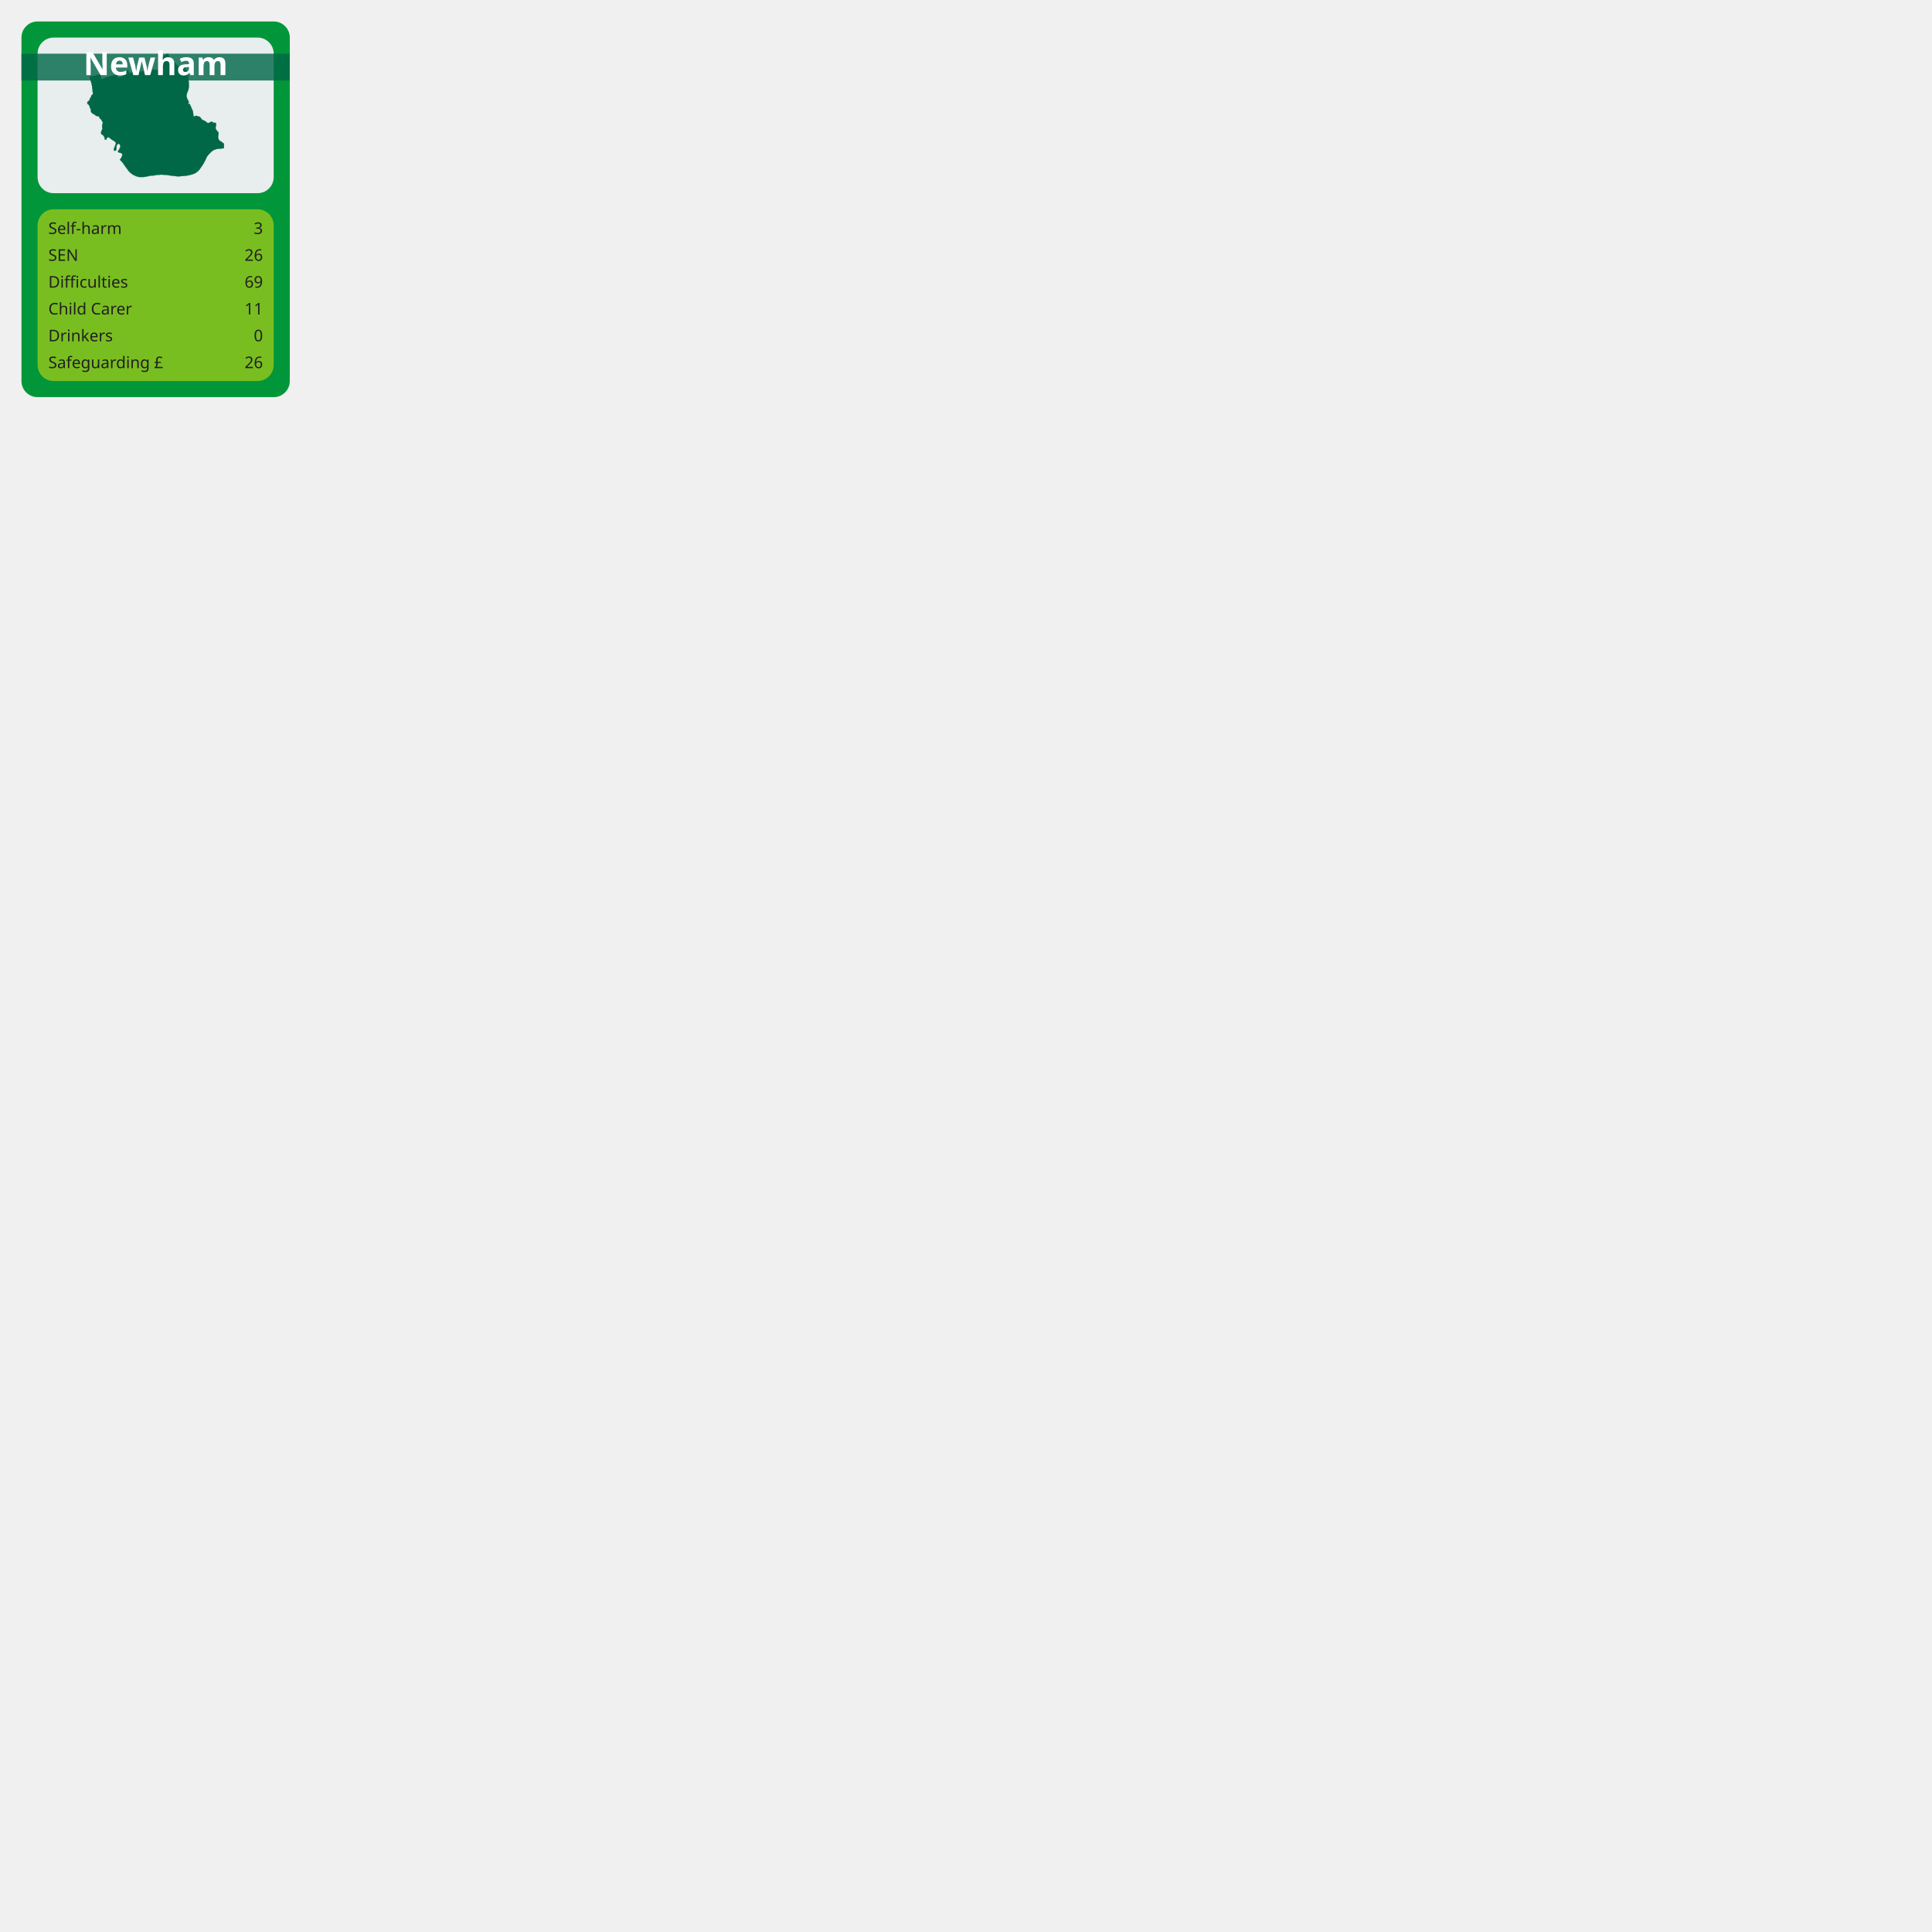
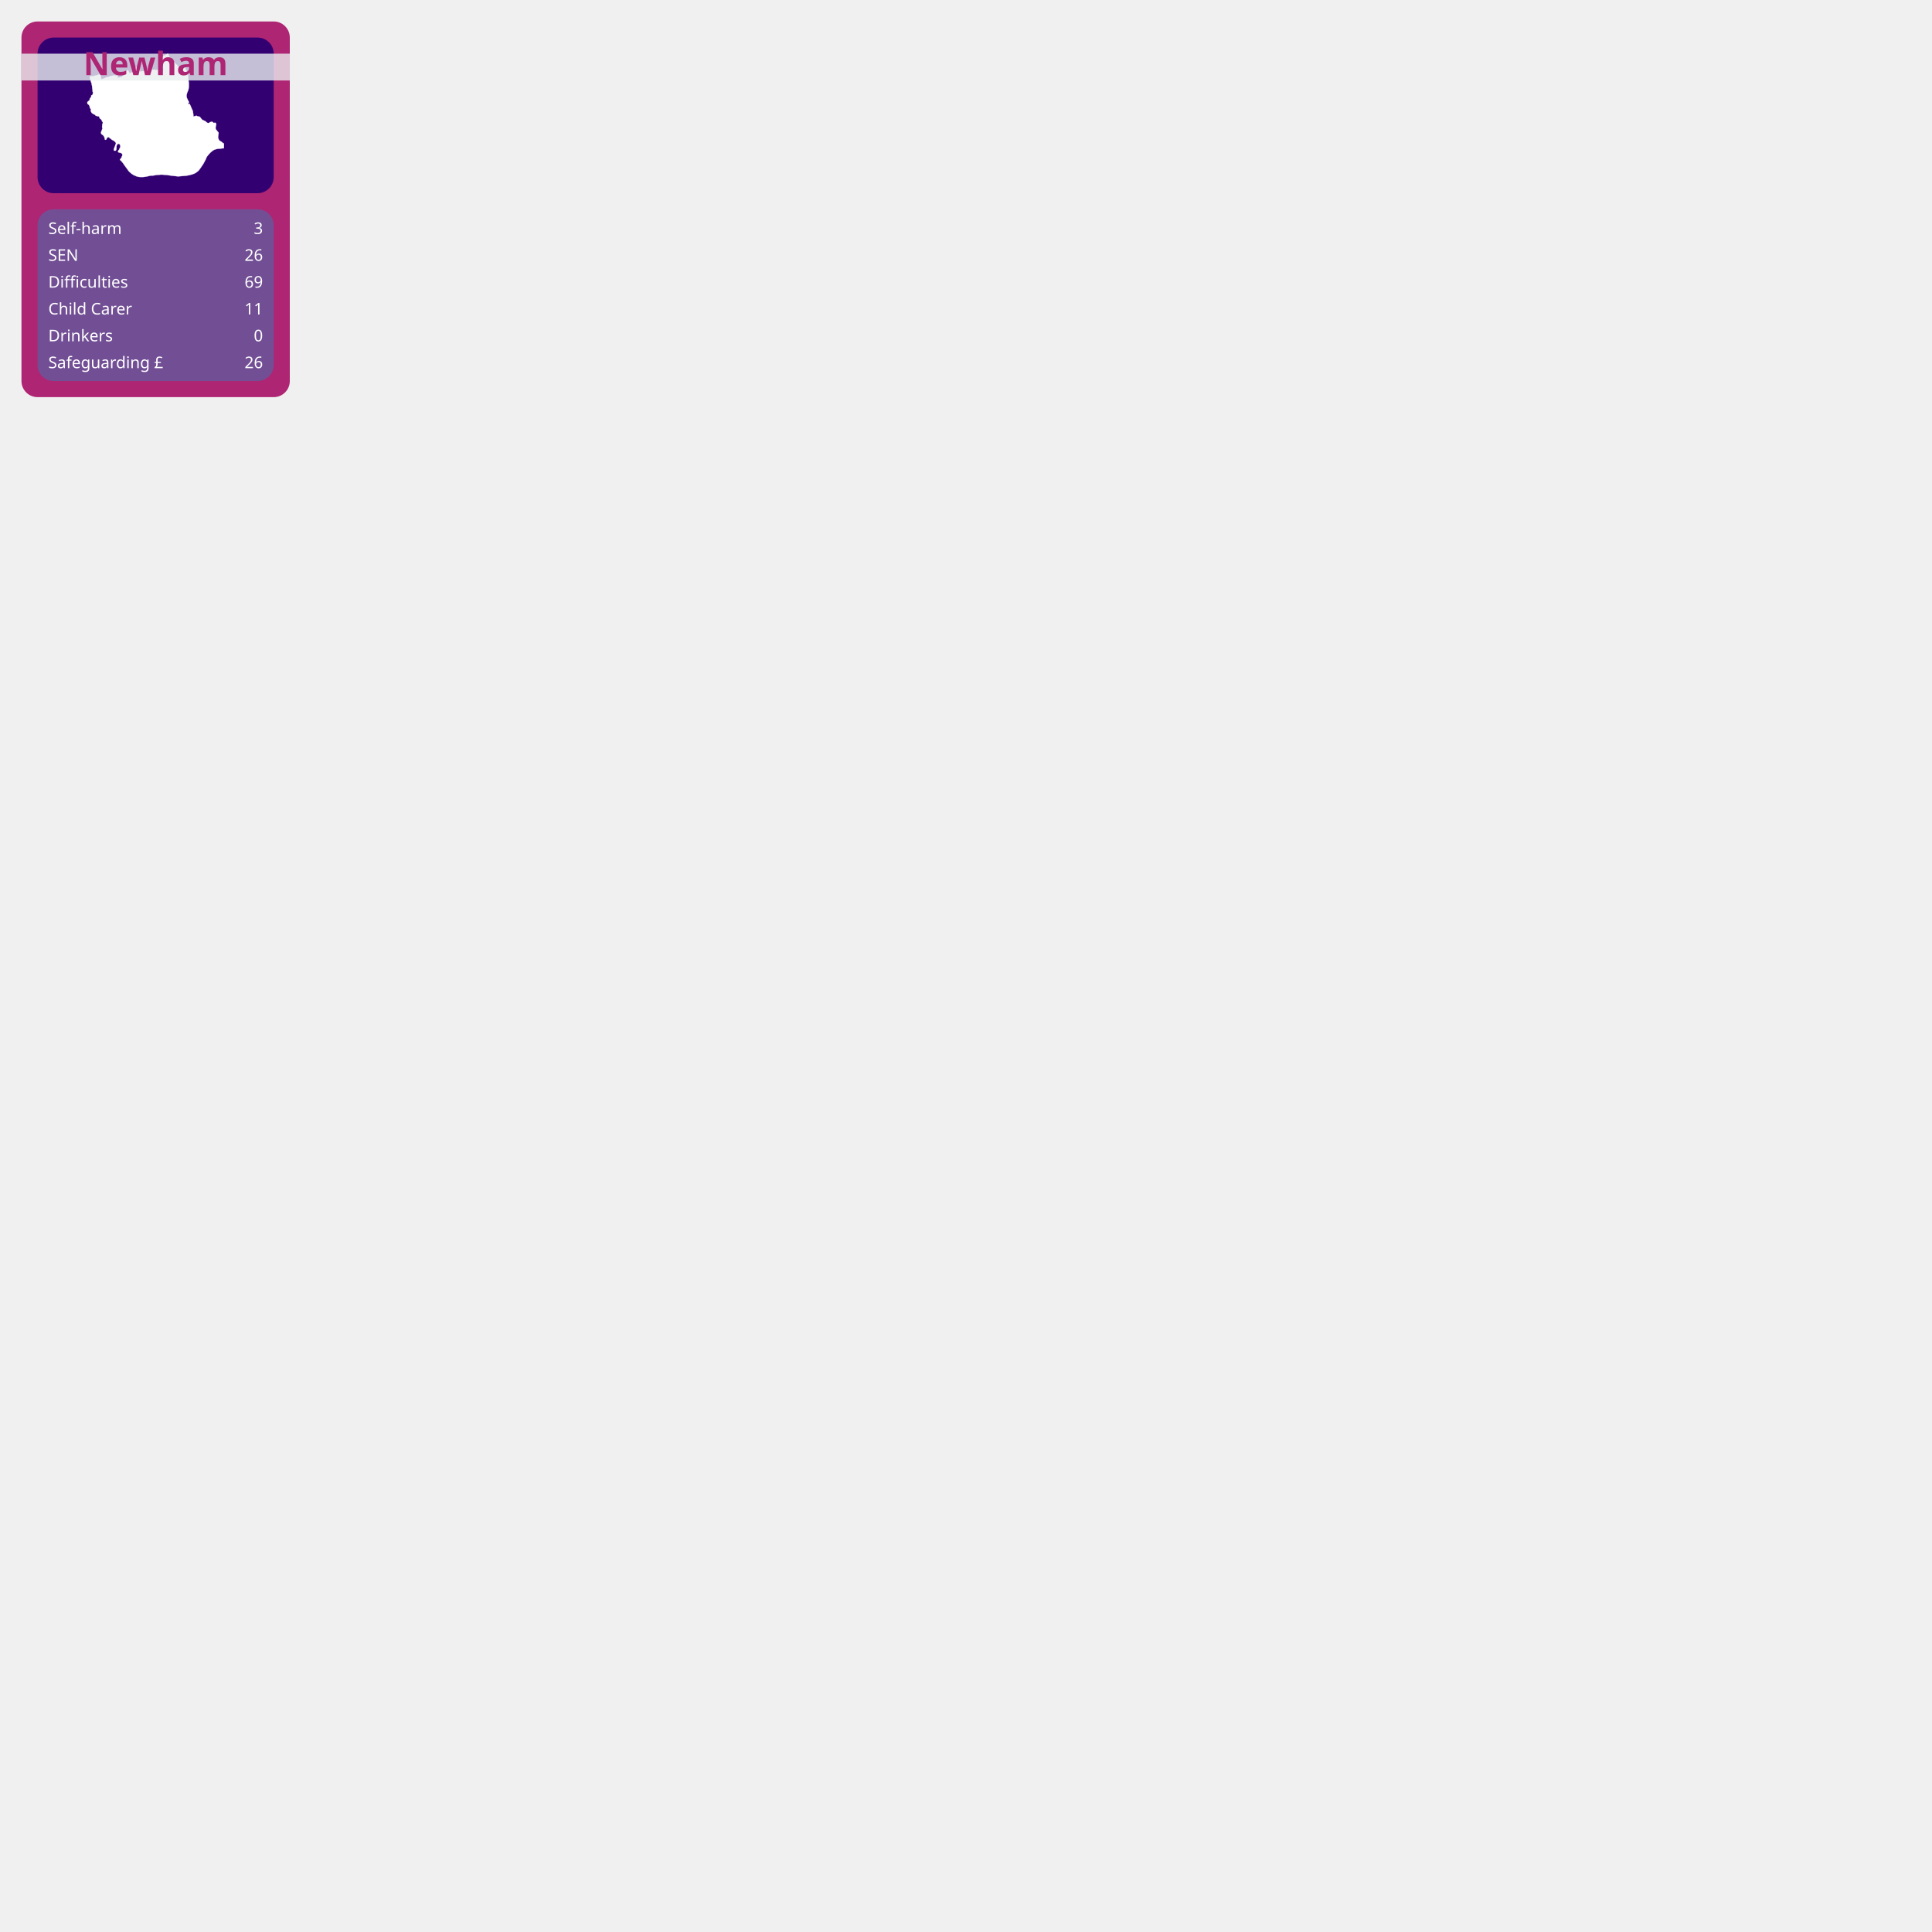
<svg xmlns="http://www.w3.org/2000/svg" height="1800" version="1.1" width="1800">
  <defs>
    <style type="text/css">@font-face {font-family: 'Frutiger';font-style: normal;font-weight: normal;src: local('Frutiger'), url('../fonts/Frutiger.woff') format('woff');}@font-face {font-family: 'Frutiger Bold';font-style: normal;font-weight: normal;src: local('Frutiger Bold'), url('../fonts/Frutiger_bold.woff') format('woff');}        </style>
  </defs>
-   <rect x="20" y="20" width="250" height="350" rx="15" fill="#009639" />
-   <rect x="35" y="35" width="220" height="145" rx="15" fill="#E8EDEE" />
+   <rect x="20" y="20" width="250" height="350" rx="15" fill="#AE2573" />
+   <rect x="35" y="35" width="220" height="145" rx="15" fill="#330072" />
  <svg height="115" version="1.1" viewBox="-2364 -6721669 13476 12165" width="220" x="35" y="50">
-     <polygon fill="#006747" points=" 6274,-6720701 6278,-6720699 6283,-6720700 6291,-6720702 6297,-6720705 6302,-6720709 6306,-6720714 6313,-6720724 6318,-6720728 6326,-6720730 6330,-6720728 6334,-6720726 6338,-6720722 6343,-6720715 6347,-6720707 6348,-6720701 6349,-6720694 6347,-6720642 6361,-6720616 6377,-6720601 6410,-6720597 6431,-6720576 6433,-6720575 6445,-6720572 6455,-6720573 6467,-6720577 6474,-6720581 6488,-6720571 6490,-6720569 6496,-6720529 6501,-6720514 6505,-6720507 6510,-6720501 6525,-6720488 6528,-6720483 6530,-6720479 6533,-6720468 6545,-6720456 6557,-6720456 6564,-6720453 6569,-6720450 6573,-6720447 6576,-6720443 6578,-6720438 6578,-6720436 6576,-6720430 6575,-6720425 6575,-6720420 6579,-6720412 6584,-6720406 6590,-6720403 6596,-6720403 6602,-6720405 6615,-6720412 6620,-6720413 6629,-6720412 6636,-6720409 6639,-6720406 6642,-6720401 6642,-6720388 6643,-6720380 6646,-6720371 6651,-6720361 6679,-6720331 6687,-6720322 6694,-6720317 6699,-6720315 6737,-6720332 6777,-6720337 6804,-6720346 6843,-6720362 6950,-6720410 7081,-6720473 7099,-6720440 7131,-6720405 7151,-6720383 7196,-6720320 7208,-6720298 7234,-6720312 7278,-6720245 7314,-6720197 7327,-6720178 7313,-6720158 7346,-6720103 7378,-6720063 7400,-6720036 7415,-6720011 7426,-6719940 7441,-6719840 7455,-6719706 7550,-6719713 7564,-6719501 7581,-6719367 7592,-6719218 7599,-6719159 7614,-6719048 7616,-6719028 7625,-6718943 7632,-6718877 7635,-6718850 7648,-6718774 7652,-6718724 7648,-6718691 7640,-6718668 7647,-6718574 7651,-6718508 7646,-6718456 7642,-6718423 7642,-6718385 7635,-6718291 7623,-6718225 7613,-6718185 7609,-6718165 7604,-6718143 7604,-6718142 7602,-6718136 7590,-6718088 7567,-6718021 7539,-6717949 7501,-6717865 7486,-6717824 7466,-6717763 7445,-6717688 7441,-6717674 7438,-6717661 7435,-6717648 7433,-6717634 7431,-6717621 7429,-6717608 7428,-6717601 7427,-6717587 7424,-6717556 7422,-6717529 7424,-6717470 7431,-6717432 7433,-6717409 7436,-6717389 7443,-6717352 7457,-6717305 7480,-6717252 7495,-6717220 7505,-6717198 7531,-6717148 7565,-6717080 7599,-6717008 7624,-6716960 7638,-6716934 7664,-6716883 7671,-6716872 7601,-6716836 7605,-6716802 7604,-6716775 7599,-6716739 7585,-6716718 7579,-6716712 7573,-6716705 7565,-6716694 7572,-6716684 7577,-6716676 7578,-6716687 7579,-6716689 7586,-6716695 7594,-6716700 7606,-6716703 7623,-6716703 7642,-6716700 7651,-6716697 7659,-6716697 7668,-6716701 7703,-6716721 7725,-6716720 7734,-6716711 7737,-6716705 7747,-6716682 7755,-6716664 7771,-6716622 7814,-6716527 7817,-6716519 7842,-6716465 7929,-6716257 7946,-6716211 7957,-6716184 7981,-6716126 7985,-6716110 7987,-6716105 8008,-6716113 8015,-6716094 8041,-6715989 8058,-6715888 8074,-6715797 8081,-6715726 8085,-6715670 8093,-6715584 8097,-6715508 8097,-6715455 8108,-6715458 8121,-6715461 8131,-6715466 8147,-6715472 8147,-6715472 8172,-6715484 8252,-6715521 8268,-6715519 8290,-6715530 8295,-6715531 8302,-6715530 8308,-6715526 8317,-6715527 8327,-6715532 8362,-6715542 8385,-6715563 8394,-6715565 8403,-6715562 8406,-6715557 8406,-6715554 8404,-6715535 8408,-6715531 8415,-6715528 8425,-6715525 8470,-6715523 8479,-6715514 8485,-6715508 8491,-6715505 8518,-6715491 8555,-6715479 8600,-6715474 8653,-6715473 8663,-6715470 8676,-6715466 8713,-6715450 8733,-6715436 8781,-6715387 8829,-6715317 8858,-6715280 8896,-6715234 8923,-6715201 8949,-6715173 8961,-6715162 8970,-6715153 8986,-6715142 9011,-6715130 9022,-6715124 9058,-6715107 9091,-6715095 9125,-6715082 9195,-6715051 9228,-6715034 9260,-6715016 9309,-6714984 9364,-6714933 9416,-6714889 9446,-6714868 9480,-6714850 9531,-6714834 9572,-6714833 9593,-6714835 9612,-6714840 9627,-6714848 9652,-6714863 9667,-6714872 9685,-6714882 9750,-6714915 9808,-6714939 9852,-6714948 9889,-6714956 9928,-6714957 9935,-6714957 9955,-6714955 9969,-6714949 9982,-6714942 10005,-6714921 10014,-6714911 10035,-6714883 10042,-6714876 10052,-6714868 10063,-6714861 10072,-6714856 10084,-6714852 10097,-6714848 10108,-6714847 10119,-6714846 10133,-6714846 10150,-6714849 10164,-6714852 10207,-6714861 10230,-6714861 10256,-6714854 10270,-6714847 10283,-6714836 10301,-6714823 10310,-6714814 10326,-6714787 10338,-6714724 10340,-6714696 10336,-6714658 10326,-6714608 10307,-6714509 10301,-6714494 10291,-6714468 10289,-6714427 10288,-6714379 10284,-6714336 10283,-6714320 10292,-6714287 10298,-6714240 10307,-6714222 10361,-6714150 10451,-6714037 10507,-6713967 10535,-6713939 10547,-6713926 10554,-6713917 10558,-6713911 10566,-6713899 10580,-6713873 10583,-6713850 10581,-6713830 10579,-6713823 10571,-6713795 10566,-6713766 10540,-6713543 10534,-6713513 10531,-6713484 10529,-6713462 10531,-6713418 10536,-6713382 10548,-6713336 10564,-6713268 10580,-6713235 10592,-6713213 10606,-6713190 10631,-6713152 10642,-6713139 10669,-6713108 10730,-6713055 10808,-6713014 10869,-6712984 10921,-6712938 10978,-6712887 11032,-6712841 11112,-6712809 11105,-6712648 11102,-6712347 10955,-6712337 10752,-6712312 10713,-6712307 10628,-6712305 10557,-6712299 10466,-6712284 10420,-6712275 10373,-6712266 10291,-6712245 10194,-6712210 10158,-6712198 10127,-6712185 10103,-6712173 10030,-6712125 10005,-6712108 9830,-6711971 9804,-6711951 9767,-6711911 9693,-6711837 9566,-6711692 9511,-6711622 9459,-6711558 9439,-6711528 9419,-6711498 9382,-6711428 9351,-6711355 9311,-6711253 9255,-6711147 9216,-6711071 9214,-6711067 9129,-6710907 9067,-6710796 8938,-6710605 8867,-6710497 8810,-6710417 8764,-6710348 8746,-6710321 8736,-6710306 8684,-6710240 8653,-6710200 8617,-6710160 8585,-6710127 8531,-6710080 8474,-6710034 8439,-6710004 8396,-6709971 8336,-6709928 8274,-6709895 8231,-6709872 8177,-6709846 8150,-6709835 8146,-6709834 7965,-6709769 7590,-6709676 7371,-6709641 7117,-6709619 7013,-6709608 6957,-6709604 6891,-6709598 6852,-6709595 6767,-6709588 6684,-6709582 6599,-6709579 6529,-6709581 6482,-6709585 6306,-6709604 6096,-6709630 6007,-6709640 5951,-6709647 5922,-6709650 5881,-6709655 5832,-6709661 5767,-6709669 5728,-6709674 5660,-6709683 5584,-6709697 5514,-6709713 5442,-6709717 5341,-6709725 5247,-6709730 5106,-6709740 4970,-6709748 4922,-6709749 4874,-6709744 4769,-6709736 4695,-6709731 4604,-6709727 4509,-6709722 4472,-6709719 4434,-6709713 4366,-6709704 4290,-6709681 4232,-6709672 4154,-6709662 4057,-6709652 3956,-6709654 3892,-6709650 3885,-6709648 3764,-6709625 3606,-6709586 3502,-6709570 3447,-6709553 3291,-6709529 3236,-6709519 3094,-6709506 2992,-6709504 2862,-6709511 2751,-6709517 2676,-6709530 2578,-6709556 2442,-6709597 2305,-6709662 2207,-6709710 2139,-6709746 2051,-6709802 1956,-6709876 1956,-6709876 1808,-6710005 1740,-6710074 1710,-6710110 1671,-6710162 1575,-6710298 1490,-6710412 1429,-6710494 1385,-6710553 1252,-6710739 1178,-6710852 1142,-6710900 1107,-6710948 1076,-6710984 1020,-6711050 985,-6711089 958,-6711115 915,-6711154 848,-6711204 924,-6711318 979,-6711395 1010,-6711439 1024,-6711466 1043,-6711521 1063,-6711584 1077,-6711606 1095,-6711664 1101,-6711687 1101,-6711708 1095,-6711727 1086,-6711747 1078,-6711763 1070,-6711779 1050,-6711809 1027,-6711834 1010,-6711847 987,-6711862 944,-6711881 899,-6711896 873,-6711905 858,-6711907 854,-6711907 810,-6711916 757,-6711929 724,-6711942 697,-6711958 686,-6711966 670,-6711986 663,-6712005 663,-6712021 670,-6712047 683,-6712081 689,-6712091 690,-6712101 694,-6712112 741,-6712174 772,-6712208 803,-6712287 812,-6712320 827,-6712334 846,-6712368 853,-6712384 859,-6712396 877,-6712420 892,-6712492 896,-6712541 892,-6712585 882,-6712607 881,-6712633 876,-6712647 852,-6712680 842,-6712699 830,-6712724 822,-6712743 814,-6712757 793,-6712771 772,-6712778 743,-6712784 715,-6712785 701,-6712782 682,-6712782 621,-6712754 612,-6712746 587,-6712704 568,-6712684 550,-6712649 546,-6712631 539,-6712619 532,-6712595 524,-6712561 516,-6712508 517,-6712460 522,-6712402 517,-6712351 506,-6712272 496,-6712231 490,-6712204 483,-6712184 477,-6712169 457,-6712136 448,-6712127 441,-6712121 433,-6712116 416,-6712108 397,-6712105 368,-6712104 344,-6712104 291,-6712116 281,-6712121 276,-6712125 268,-6712133 259,-6712150 254,-6712165 250,-6712189 251,-6712222 253,-6712237 259,-6712263 265,-6712284 279,-6712329 310,-6712421 368,-6712562 392,-6712630 404,-6712664 426,-6712719 446,-6712764 451,-6712777 454,-6712791 458,-6712810 460,-6712837 453,-6712867 448,-6712882 436,-6712909 426,-6712925 405,-6712951 356,-6713004 335,-6713023 299,-6713050 286,-6713059 260,-6713076 220,-6713101 193,-6713117 66,-6713185 -70,-6713290 -158,-6713361 -228,-6713420 -243,-6713429 -252,-6713432 -259,-6713433 -267,-6713434 -278,-6713433 -358,-6713416 -383,-6713403 -403,-6713391 -409,-6713385 -420,-6713371 -442,-6713321 -456,-6713283 -466,-6713265 -495,-6713216 -504,-6713205 -509,-6713200 -517,-6713194 -537,-6713185 -553,-6713181 -561,-6713180 -573,-6713181 -588,-6713183 -595,-6713186 -622,-6713207 -629,-6713215 -634,-6713222 -637,-6713230 -640,-6713239 -642,-6713248 -644,-6713336 -653,-6713369 -668,-6713406 -706,-6713492 -746,-6713558 -755,-6713572 -773,-6713594 -797,-6713619 -837,-6713652 -858,-6713667 -879,-6713682 -954,-6713733 -982,-6713758 -990,-6713776 -1003,-6713846 -1005,-6713892 -1003,-6713931 -987,-6713991 -962,-6714055 -945,-6714076 -943,-6714079 -940,-6714089 -913,-6714171 -907,-6714204 -892,-6714220 -879,-6714255 -866,-6714303 -868,-6714329 -871,-6714334 -900,-6714391 -903,-6714408 -904,-6714438 -899,-6714480 -896,-6714535 -885,-6714683 -875,-6714727 -869,-6714749 -868,-6714752 -864,-6714758 -853,-6714774 -837,-6714805 -832,-6714830 -828,-6714869 -834,-6714905 -847,-6714929 -860,-6714950 -892,-6714985 -912,-6715019 -928,-6715050 -938,-6715089 -952,-6715133 -968,-6715155 -991,-6715177 -1047,-6715221 -1115,-6715284 -1133,-6715299 -1149,-6715323 -1158,-6715341 -1164,-6715372 -1173,-6715417 -1180,-6715441 -1197,-6715463 -1213,-6715478 -1241,-6715488 -1318,-6715505 -1407,-6715520 -1463,-6715532 -1516,-6715557 -1519,-6715558 -1551,-6715574 -1560,-6715586 -1562,-6715590 -1564,-6715595 -1574,-6715615 -1586,-6715633 -1619,-6715657 -1662,-6715677 -1723,-6715701 -1830,-6715763 -1873,-6715791 -1909,-6715822 -1938,-6715852 -1939,-6715853 -1950,-6715868 -1976,-6715938 -2004,-6715983 -2022,-6716008 -2026,-6716024 -2027,-6716052 -2020,-6716081 -2005,-6716116 -2001,-6716123 -1997,-6716137 -1999,-6716169 -1999,-6716171 -2014,-6716208 -2021,-6716221 -2042,-6716247 -2075,-6716279 -2098,-6716306 -2107,-6716323 -2112,-6716341 -2115,-6716368 -2116,-6716410 -2121,-6716435 -2130,-6716469 -2150,-6716515 -2173,-6716562 -2190,-6716594 -2214,-6716626 -2239,-6716657 -2272,-6716674 -2289,-6716684 -2319,-6716698 -2331,-6716713 -2353,-6716752 -2354,-6716781 -2359,-6716813 -2361,-6716824 -2364,-6716842 -2362,-6716863 -2344,-6716900 -2315,-6716939 -2290,-6716964 -2288,-6716966 -2285,-6716968 -2245,-6716997 -2223,-6717009 -2212,-6717018 -2197,-6717030 -2186,-6717040 -2168,-6717059 -2167,-6717060 -2167,-6717061 -2159,-6717068 -2138,-6717113 -2128,-6717155 -2115,-6717218 -2102,-6717259 -2090,-6717279 -2072,-6717301 -2035,-6717335 -2012,-6717362 -1994,-6717389 -1987,-6717407 -1979,-6717430 -1974,-6717469 -1978,-6717519 -1973,-6717542 -1958,-6717556 -1940,-6717568 -1915,-6717578 -1889,-6717589 -1865,-6717600 -1848,-6717621 -1835,-6717645 -1826,-6717690 -1816,-6717758 -1801,-6717794 -1799,-6717796 -1790,-6717811 -1788,-6717829 -1812,-6717881 -1828,-6717912 -1833,-6717925 -1838,-6717946 -1841,-6717967 -1841,-6717977 -1841,-6717980 -1837,-6718027 -1836,-6718070 -1847,-6718148 -1861,-6718187 -1871,-6718244 -1871,-6718263 -1875,-6718287 -1876,-6718319 -1879,-6718368 -1887,-6718441 -1895,-6718488 -1914,-6718591 -1927,-6718651 -1940,-6718724 -1945,-6718745 -1958,-6718792 -1992,-6718877 -2022,-6718976 -2038,-6719058 -2081,-6719172 -2098,-6719216 -2105,-6719251 -2106,-6719283 -2103,-6719315 -2101,-6719340 -2095,-6719369 -2094,-6719398 -2099,-6719420 -2108,-6719441 -2111,-6719452 -2009,-6719447 -1908,-6719447 -1905,-6719423 -1904,-6719413 -1886,-6719416 -1885,-6719423 -1883,-6719448 -1744,-6719472 -1598,-6719501 -1514,-6719520 -1484,-6719527 -1460,-6719533 -1437,-6719540 -1374,-6719562 -1312,-6719583 -1300,-6719589 -1234,-6719620 -1209,-6719634 -1202,-6719635 -1189,-6719636 -1176,-6719634 -1162,-6719630 -1155,-6719627 -1135,-6719615 -1106,-6719595 -1085,-6719582 -1051,-6719562 -1024,-6719487 -1020,-6719466 -1017,-6719438 -1018,-6719392 -1017,-6719361 -1014,-6719325 -1003,-6719276 -986,-6719219 -971,-6719156 -963,-6719152 -962,-6719152 -948,-6719152 -930,-6719158 -889,-6719174 -775,-6719213 -698,-6719237 -663,-6719252 -632,-6719268 -560,-6719307 -422,-6719371 -404,-6719329 -290,-6719379 -175,-6719429 -121,-6719448 -102,-6719454 -36,-6719473 39,-6719486 144,-6719503 236,-6719515 280,-6719523 346,-6719540 356,-6719517 362,-6719504 399,-6719513 425,-6719520 427,-6719511 430,-6719488 557,-6719504 557,-6719504 553,-6719545 579,-6719547 585,-6719492 587,-6719492 641,-6719498 649,-6719464 649,-6719463 647,-6719435 644,-6719386 639,-6719359 625,-6719314 615,-6719283 646,-6719281 762,-6719322 844,-6719345 859,-6719348 910,-6719355 1061,-6719386 1055,-6719414 1061,-6719424 1076,-6719448 1127,-6719489 1153,-6719515 1207,-6719570 1074,-6719780 1239,-6719952 1296,-6719866 1553,-6720012 1625,-6720052 1742,-6719872 1750,-6719856 1780,-6719802 1812,-6719742 1864,-6719772 1889,-6719735 1999,-6719808 2071,-6719860 2160,-6719899 2155,-6719914 2237,-6719954 2399,-6720038 2366,-6720085 2376,-6720091 2267,-6720287 2284,-6720276 2327,-6720284 2377,-6720290 2427,-6720281 2469,-6720274 2505,-6720269 2508,-6720348 2516,-6720364 2540,-6720383 2569,-6720396 2580,-6720394 2589,-6720390 2595,-6720387 2602,-6720381 2610,-6720373 2617,-6720362 2622,-6720353 2624,-6720346 2626,-6720329 2625,-6720219 2641,-6720171 2648,-6720155 2753,-6720161 2816,-6720158 2818,-6720010 2824,-6719892 2977,-6719927 3069,-6719942 3139,-6719950 3202,-6719955 3228,-6719953 3257,-6719948 3279,-6719941 3443,-6719963 3537,-6719979 3585,-6719984 3598,-6719987 3677,-6720018 3723,-6720035 3767,-6720053 3796,-6720064 3881,-6720093 3900,-6720099 3937,-6720106 3945,-6720105 4022,-6720103 4140,-6720092 4241,-6720084 4369,-6720071 4467,-6720062 4581,-6720054 4623,-6720052 4650,-6720057 4676,-6720070 4860,-6720055 5044,-6720038 5138,-6720031 5157,-6720027 5155,-6720057 5147,-6720080 5133,-6720113 5108,-6720157 5061,-6720237 5017,-6720313 4993,-6720357 4973,-6720397 4962,-6720436 4951,-6720491 4945,-6720519 4921,-6720543 4907,-6720557 4844,-6720611 4773,-6720664 4792,-6720678 4771,-6720791 4739,-6720921 4706,-6721075 4688,-6721159 4670,-6721215 4711,-6721234 4748,-6721254 4869,-6721310 4889,-6721322 4968,-6721358 5080,-6721416 5155,-6721450 5228,-6721489 5283,-6721513 5355,-6721549 5418,-6721582 5604,-6721669 5614,-6721642 5640,-6721550 5649,-6721531 5678,-6721476 5721,-6721371 5736,-6721350 5759,-6721329 5795,-6721307 5825,-6721291 5847,-6721277 5853,-6721262 5858,-6721255 5863,-6721250 5869,-6721246 5875,-6721244 5881,-6721242 5895,-6721240 5904,-6721237 5910,-6721233 5914,-6721229 5921,-6721220 5941,-6721178 5948,-6721162 5954,-6721152 5960,-6721144 5966,-6721138 5979,-6721128 5989,-6721121 6004,-6721115 6025,-6721109 6027,-6721090 6025,-6721076 6026,-6721067 6027,-6721059 6030,-6721051 6035,-6721043 6041,-6721035 6052,-6721026 6059,-6721012 6055,-6720971 6051,-6720955 6050,-6720940 6051,-6720932 6053,-6720922 6059,-6720907 6062,-6720899 6065,-6720892 6071,-6720886 6079,-6720881 6086,-6720879 6095,-6720878 6120,-6720870 6150,-6720859 6165,-6720857 6179,-6720853 6192,-6720846 6204,-6720837 6212,-6720826 6243,-6720796 6273,-6720759 6274,-6720754 6273,-6720747 6270,-6720739 6263,-6720729 6263,-6720725 6264,-6720715 6267,-6720707 6270,-6720703 6274,-6720701" stroke="#006747" stroke-width="25" />
+     <polygon fill="white" points=" 6274,-6720701 6278,-6720699 6283,-6720700 6291,-6720702 6297,-6720705 6302,-6720709 6306,-6720714 6313,-6720724 6318,-6720728 6326,-6720730 6330,-6720728 6334,-6720726 6338,-6720722 6343,-6720715 6347,-6720707 6348,-6720701 6349,-6720694 6347,-6720642 6361,-6720616 6377,-6720601 6410,-6720597 6431,-6720576 6433,-6720575 6445,-6720572 6455,-6720573 6467,-6720577 6474,-6720581 6488,-6720571 6490,-6720569 6496,-6720529 6501,-6720514 6505,-6720507 6510,-6720501 6525,-6720488 6528,-6720483 6530,-6720479 6533,-6720468 6545,-6720456 6557,-6720456 6564,-6720453 6569,-6720450 6573,-6720447 6576,-6720443 6578,-6720438 6578,-6720436 6576,-6720430 6575,-6720425 6575,-6720420 6579,-6720412 6584,-6720406 6590,-6720403 6596,-6720403 6602,-6720405 6615,-6720412 6620,-6720413 6629,-6720412 6636,-6720409 6639,-6720406 6642,-6720401 6642,-6720388 6643,-6720380 6646,-6720371 6651,-6720361 6679,-6720331 6687,-6720322 6694,-6720317 6699,-6720315 6737,-6720332 6777,-6720337 6804,-6720346 6843,-6720362 6950,-6720410 7081,-6720473 7099,-6720440 7131,-6720405 7151,-6720383 7196,-6720320 7208,-6720298 7234,-6720312 7278,-6720245 7314,-6720197 7327,-6720178 7313,-6720158 7346,-6720103 7378,-6720063 7400,-6720036 7415,-6720011 7426,-6719940 7441,-6719840 7455,-6719706 7550,-6719713 7564,-6719501 7581,-6719367 7592,-6719218 7599,-6719159 7614,-6719048 7616,-6719028 7625,-6718943 7632,-6718877 7635,-6718850 7648,-6718774 7652,-6718724 7648,-6718691 7640,-6718668 7647,-6718574 7651,-6718508 7646,-6718456 7642,-6718423 7642,-6718385 7635,-6718291 7623,-6718225 7613,-6718185 7609,-6718165 7604,-6718143 7604,-6718142 7602,-6718136 7590,-6718088 7567,-6718021 7539,-6717949 7501,-6717865 7486,-6717824 7466,-6717763 7445,-6717688 7441,-6717674 7438,-6717661 7435,-6717648 7433,-6717634 7431,-6717621 7429,-6717608 7428,-6717601 7427,-6717587 7424,-6717556 7422,-6717529 7424,-6717470 7431,-6717432 7433,-6717409 7436,-6717389 7443,-6717352 7457,-6717305 7480,-6717252 7495,-6717220 7505,-6717198 7531,-6717148 7565,-6717080 7599,-6717008 7624,-6716960 7638,-6716934 7664,-6716883 7671,-6716872 7601,-6716836 7605,-6716802 7604,-6716775 7599,-6716739 7585,-6716718 7579,-6716712 7573,-6716705 7565,-6716694 7572,-6716684 7577,-6716676 7578,-6716687 7579,-6716689 7586,-6716695 7594,-6716700 7606,-6716703 7623,-6716703 7642,-6716700 7651,-6716697 7659,-6716697 7668,-6716701 7703,-6716721 7725,-6716720 7734,-6716711 7737,-6716705 7747,-6716682 7755,-6716664 7771,-6716622 7814,-6716527 7817,-6716519 7842,-6716465 7929,-6716257 7946,-6716211 7957,-6716184 7981,-6716126 7985,-6716110 7987,-6716105 8008,-6716113 8015,-6716094 8041,-6715989 8058,-6715888 8074,-6715797 8081,-6715726 8085,-6715670 8093,-6715584 8097,-6715508 8097,-6715455 8108,-6715458 8121,-6715461 8131,-6715466 8147,-6715472 8147,-6715472 8172,-6715484 8252,-6715521 8268,-6715519 8290,-6715530 8295,-6715531 8302,-6715530 8308,-6715526 8317,-6715527 8327,-6715532 8362,-6715542 8385,-6715563 8394,-6715565 8403,-6715562 8406,-6715557 8406,-6715554 8404,-6715535 8408,-6715531 8415,-6715528 8425,-6715525 8470,-6715523 8479,-6715514 8485,-6715508 8491,-6715505 8518,-6715491 8555,-6715479 8600,-6715474 8653,-6715473 8663,-6715470 8676,-6715466 8713,-6715450 8733,-6715436 8781,-6715387 8829,-6715317 8858,-6715280 8896,-6715234 8923,-6715201 8949,-6715173 8961,-6715162 8970,-6715153 8986,-6715142 9011,-6715130 9022,-6715124 9058,-6715107 9091,-6715095 9125,-6715082 9195,-6715051 9228,-6715034 9260,-6715016 9309,-6714984 9364,-6714933 9416,-6714889 9446,-6714868 9480,-6714850 9531,-6714834 9572,-6714833 9593,-6714835 9612,-6714840 9627,-6714848 9652,-6714863 9667,-6714872 9685,-6714882 9750,-6714915 9808,-6714939 9852,-6714948 9889,-6714956 9928,-6714957 9935,-6714957 9955,-6714955 9969,-6714949 9982,-6714942 10005,-6714921 10014,-6714911 10035,-6714883 10042,-6714876 10052,-6714868 10063,-6714861 10072,-6714856 10084,-6714852 10097,-6714848 10108,-6714847 10119,-6714846 10133,-6714846 10150,-6714849 10164,-6714852 10207,-6714861 10230,-6714861 10256,-6714854 10270,-6714847 10283,-6714836 10301,-6714823 10310,-6714814 10326,-6714787 10338,-6714724 10340,-6714696 10336,-6714658 10326,-6714608 10307,-6714509 10301,-6714494 10291,-6714468 10289,-6714427 10288,-6714379 10284,-6714336 10283,-6714320 10292,-6714287 10298,-6714240 10307,-6714222 10361,-6714150 10451,-6714037 10507,-6713967 10535,-6713939 10547,-6713926 10554,-6713917 10558,-6713911 10566,-6713899 10580,-6713873 10583,-6713850 10581,-6713830 10579,-6713823 10571,-6713795 10566,-6713766 10540,-6713543 10534,-6713513 10531,-6713484 10529,-6713462 10531,-6713418 10536,-6713382 10548,-6713336 10564,-6713268 10580,-6713235 10592,-6713213 10606,-6713190 10631,-6713152 10642,-6713139 10669,-6713108 10730,-6713055 10808,-6713014 10869,-6712984 10921,-6712938 10978,-6712887 11032,-6712841 11112,-6712809 11105,-6712648 11102,-6712347 10955,-6712337 10752,-6712312 10713,-6712307 10628,-6712305 10557,-6712299 10466,-6712284 10420,-6712275 10373,-6712266 10291,-6712245 10194,-6712210 10158,-6712198 10127,-6712185 10103,-6712173 10030,-6712125 10005,-6712108 9830,-6711971 9804,-6711951 9767,-6711911 9693,-6711837 9566,-6711692 9511,-6711622 9459,-6711558 9439,-6711528 9419,-6711498 9382,-6711428 9351,-6711355 9311,-6711253 9255,-6711147 9216,-6711071 9214,-6711067 9129,-6710907 9067,-6710796 8938,-6710605 8867,-6710497 8810,-6710417 8764,-6710348 8746,-6710321 8736,-6710306 8684,-6710240 8653,-6710200 8617,-6710160 8585,-6710127 8531,-6710080 8474,-6710034 8439,-6710004 8396,-6709971 8336,-6709928 8274,-6709895 8231,-6709872 8177,-6709846 8150,-6709835 8146,-6709834 7965,-6709769 7590,-6709676 7371,-6709641 7117,-6709619 7013,-6709608 6957,-6709604 6891,-6709598 6852,-6709595 6767,-6709588 6684,-6709582 6599,-6709579 6529,-6709581 6482,-6709585 6306,-6709604 6096,-6709630 6007,-6709640 5951,-6709647 5922,-6709650 5881,-6709655 5832,-6709661 5767,-6709669 5728,-6709674 5660,-6709683 5584,-6709697 5514,-6709713 5442,-6709717 5341,-6709725 5247,-6709730 5106,-6709740 4970,-6709748 4922,-6709749 4874,-6709744 4769,-6709736 4695,-6709731 4604,-6709727 4509,-6709722 4472,-6709719 4434,-6709713 4366,-6709704 4290,-6709681 4232,-6709672 4154,-6709662 4057,-6709652 3956,-6709654 3892,-6709650 3885,-6709648 3764,-6709625 3606,-6709586 3502,-6709570 3447,-6709553 3291,-6709529 3236,-6709519 3094,-6709506 2992,-6709504 2862,-6709511 2751,-6709517 2676,-6709530 2578,-6709556 2442,-6709597 2305,-6709662 2207,-6709710 2139,-6709746 2051,-6709802 1956,-6709876 1956,-6709876 1808,-6710005 1740,-6710074 1710,-6710110 1671,-6710162 1575,-6710298 1490,-6710412 1429,-6710494 1385,-6710553 1252,-6710739 1178,-6710852 1142,-6710900 1107,-6710948 1076,-6710984 1020,-6711050 985,-6711089 958,-6711115 915,-6711154 848,-6711204 924,-6711318 979,-6711395 1010,-6711439 1024,-6711466 1043,-6711521 1063,-6711584 1077,-6711606 1095,-6711664 1101,-6711687 1101,-6711708 1095,-6711727 1086,-6711747 1078,-6711763 1070,-6711779 1050,-6711809 1027,-6711834 1010,-6711847 987,-6711862 944,-6711881 899,-6711896 873,-6711905 858,-6711907 854,-6711907 810,-6711916 757,-6711929 724,-6711942 697,-6711958 686,-6711966 670,-6711986 663,-6712005 663,-6712021 670,-6712047 683,-6712081 689,-6712091 690,-6712101 694,-6712112 741,-6712174 772,-6712208 803,-6712287 812,-6712320 827,-6712334 846,-6712368 853,-6712384 859,-6712396 877,-6712420 892,-6712492 896,-6712541 892,-6712585 882,-6712607 881,-6712633 876,-6712647 852,-6712680 842,-6712699 830,-6712724 822,-6712743 814,-6712757 793,-6712771 772,-6712778 743,-6712784 715,-6712785 701,-6712782 682,-6712782 621,-6712754 612,-6712746 587,-6712704 568,-6712684 550,-6712649 546,-6712631 539,-6712619 532,-6712595 524,-6712561 516,-6712508 517,-6712460 522,-6712402 517,-6712351 506,-6712272 496,-6712231 490,-6712204 483,-6712184 477,-6712169 457,-6712136 448,-6712127 441,-6712121 433,-6712116 416,-6712108 397,-6712105 368,-6712104 344,-6712104 291,-6712116 281,-6712121 276,-6712125 268,-6712133 259,-6712150 254,-6712165 250,-6712189 251,-6712222 253,-6712237 259,-6712263 265,-6712284 279,-6712329 310,-6712421 368,-6712562 392,-6712630 404,-6712664 426,-6712719 446,-6712764 451,-6712777 454,-6712791 458,-6712810 460,-6712837 453,-6712867 448,-6712882 436,-6712909 426,-6712925 405,-6712951 356,-6713004 335,-6713023 299,-6713050 286,-6713059 260,-6713076 220,-6713101 193,-6713117 66,-6713185 -70,-6713290 -158,-6713361 -228,-6713420 -243,-6713429 -252,-6713432 -259,-6713433 -267,-6713434 -278,-6713433 -358,-6713416 -383,-6713403 -403,-6713391 -409,-6713385 -420,-6713371 -442,-6713321 -456,-6713283 -466,-6713265 -495,-6713216 -504,-6713205 -509,-6713200 -517,-6713194 -537,-6713185 -553,-6713181 -561,-6713180 -573,-6713181 -588,-6713183 -595,-6713186 -622,-6713207 -629,-6713215 -634,-6713222 -637,-6713230 -640,-6713239 -642,-6713248 -644,-6713336 -653,-6713369 -668,-6713406 -706,-6713492 -746,-6713558 -755,-6713572 -773,-6713594 -797,-6713619 -837,-6713652 -858,-6713667 -879,-6713682 -954,-6713733 -982,-6713758 -990,-6713776 -1003,-6713846 -1005,-6713892 -1003,-6713931 -987,-6713991 -962,-6714055 -945,-6714076 -943,-6714079 -940,-6714089 -913,-6714171 -907,-6714204 -892,-6714220 -879,-6714255 -866,-6714303 -868,-6714329 -871,-6714334 -900,-6714391 -903,-6714408 -904,-6714438 -899,-6714480 -896,-6714535 -885,-6714683 -875,-6714727 -869,-6714749 -868,-6714752 -864,-6714758 -853,-6714774 -837,-6714805 -832,-6714830 -828,-6714869 -834,-6714905 -847,-6714929 -860,-6714950 -892,-6714985 -912,-6715019 -928,-6715050 -938,-6715089 -952,-6715133 -968,-6715155 -991,-6715177 -1047,-6715221 -1115,-6715284 -1133,-6715299 -1149,-6715323 -1158,-6715341 -1164,-6715372 -1173,-6715417 -1180,-6715441 -1197,-6715463 -1213,-6715478 -1241,-6715488 -1318,-6715505 -1407,-6715520 -1463,-6715532 -1516,-6715557 -1519,-6715558 -1551,-6715574 -1560,-6715586 -1562,-6715590 -1564,-6715595 -1574,-6715615 -1586,-6715633 -1619,-6715657 -1662,-6715677 -1723,-6715701 -1830,-6715763 -1873,-6715791 -1909,-6715822 -1938,-6715852 -1939,-6715853 -1950,-6715868 -1976,-6715938 -2004,-6715983 -2022,-6716008 -2026,-6716024 -2027,-6716052 -2020,-6716081 -2005,-6716116 -2001,-6716123 -1997,-6716137 -1999,-6716169 -1999,-6716171 -2014,-6716208 -2021,-6716221 -2042,-6716247 -2075,-6716279 -2098,-6716306 -2107,-6716323 -2112,-6716341 -2115,-6716368 -2116,-6716410 -2121,-6716435 -2130,-6716469 -2150,-6716515 -2173,-6716562 -2190,-6716594 -2214,-6716626 -2239,-6716657 -2272,-6716674 -2289,-6716684 -2319,-6716698 -2331,-6716713 -2353,-6716752 -2354,-6716781 -2359,-6716813 -2361,-6716824 -2364,-6716842 -2362,-6716863 -2344,-6716900 -2315,-6716939 -2290,-6716964 -2288,-6716966 -2285,-6716968 -2245,-6716997 -2223,-6717009 -2212,-6717018 -2197,-6717030 -2186,-6717040 -2168,-6717059 -2167,-6717060 -2167,-6717061 -2159,-6717068 -2138,-6717113 -2128,-6717155 -2115,-6717218 -2102,-6717259 -2090,-6717279 -2072,-6717301 -2035,-6717335 -2012,-6717362 -1994,-6717389 -1987,-6717407 -1979,-6717430 -1974,-6717469 -1978,-6717519 -1973,-6717542 -1958,-6717556 -1940,-6717568 -1915,-6717578 -1889,-6717589 -1865,-6717600 -1848,-6717621 -1835,-6717645 -1826,-6717690 -1816,-6717758 -1801,-6717794 -1799,-6717796 -1790,-6717811 -1788,-6717829 -1812,-6717881 -1828,-6717912 -1833,-6717925 -1838,-6717946 -1841,-6717967 -1841,-6717977 -1841,-6717980 -1837,-6718027 -1836,-6718070 -1847,-6718148 -1861,-6718187 -1871,-6718244 -1871,-6718263 -1875,-6718287 -1876,-6718319 -1879,-6718368 -1887,-6718441 -1895,-6718488 -1914,-6718591 -1927,-6718651 -1940,-6718724 -1945,-6718745 -1958,-6718792 -1992,-6718877 -2022,-6718976 -2038,-6719058 -2081,-6719172 -2098,-6719216 -2105,-6719251 -2106,-6719283 -2103,-6719315 -2101,-6719340 -2095,-6719369 -2094,-6719398 -2099,-6719420 -2108,-6719441 -2111,-6719452 -2009,-6719447 -1908,-6719447 -1905,-6719423 -1904,-6719413 -1886,-6719416 -1885,-6719423 -1883,-6719448 -1744,-6719472 -1598,-6719501 -1514,-6719520 -1484,-6719527 -1460,-6719533 -1437,-6719540 -1374,-6719562 -1312,-6719583 -1300,-6719589 -1234,-6719620 -1209,-6719634 -1202,-6719635 -1189,-6719636 -1176,-6719634 -1162,-6719630 -1155,-6719627 -1135,-6719615 -1106,-6719595 -1085,-6719582 -1051,-6719562 -1024,-6719487 -1020,-6719466 -1017,-6719438 -1018,-6719392 -1017,-6719361 -1014,-6719325 -1003,-6719276 -986,-6719219 -971,-6719156 -963,-6719152 -962,-6719152 -948,-6719152 -930,-6719158 -889,-6719174 -775,-6719213 -698,-6719237 -663,-6719252 -632,-6719268 -560,-6719307 -422,-6719371 -404,-6719329 -290,-6719379 -175,-6719429 -121,-6719448 -102,-6719454 -36,-6719473 39,-6719486 144,-6719503 236,-6719515 280,-6719523 346,-6719540 356,-6719517 362,-6719504 399,-6719513 425,-6719520 427,-6719511 430,-6719488 557,-6719504 557,-6719504 553,-6719545 579,-6719547 585,-6719492 587,-6719492 641,-6719498 649,-6719464 649,-6719463 647,-6719435 644,-6719386 639,-6719359 625,-6719314 615,-6719283 646,-6719281 762,-6719322 844,-6719345 859,-6719348 910,-6719355 1061,-6719386 1055,-6719414 1061,-6719424 1076,-6719448 1127,-6719489 1153,-6719515 1207,-6719570 1074,-6719780 1239,-6719952 1296,-6719866 1553,-6720012 1625,-6720052 1742,-6719872 1750,-6719856 1780,-6719802 1812,-6719742 1864,-6719772 1889,-6719735 1999,-6719808 2071,-6719860 2160,-6719899 2155,-6719914 2237,-6719954 2399,-6720038 2366,-6720085 2376,-6720091 2267,-6720287 2284,-6720276 2327,-6720284 2377,-6720290 2427,-6720281 2469,-6720274 2505,-6720269 2508,-6720348 2516,-6720364 2540,-6720383 2569,-6720396 2580,-6720394 2589,-6720390 2595,-6720387 2602,-6720381 2610,-6720373 2617,-6720362 2622,-6720353 2624,-6720346 2626,-6720329 2625,-6720219 2641,-6720171 2648,-6720155 2753,-6720161 2816,-6720158 2818,-6720010 2824,-6719892 2977,-6719927 3069,-6719942 3139,-6719950 3202,-6719955 3228,-6719953 3257,-6719948 3279,-6719941 3443,-6719963 3537,-6719979 3585,-6719984 3598,-6719987 3677,-6720018 3723,-6720035 3767,-6720053 3796,-6720064 3881,-6720093 3900,-6720099 3937,-6720106 3945,-6720105 4022,-6720103 4140,-6720092 4241,-6720084 4369,-6720071 4467,-6720062 4581,-6720054 4623,-6720052 4650,-6720057 4676,-6720070 4860,-6720055 5044,-6720038 5138,-6720031 5157,-6720027 5155,-6720057 5147,-6720080 5133,-6720113 5108,-6720157 5061,-6720237 5017,-6720313 4993,-6720357 4973,-6720397 4962,-6720436 4951,-6720491 4945,-6720519 4921,-6720543 4907,-6720557 4844,-6720611 4773,-6720664 4792,-6720678 4771,-6720791 4739,-6720921 4706,-6721075 4688,-6721159 4670,-6721215 4711,-6721234 4748,-6721254 4869,-6721310 4889,-6721322 4968,-6721358 5080,-6721416 5155,-6721450 5228,-6721489 5283,-6721513 5355,-6721549 5418,-6721582 5604,-6721669 5614,-6721642 5640,-6721550 5649,-6721531 5678,-6721476 5721,-6721371 5736,-6721350 5759,-6721329 5795,-6721307 5825,-6721291 5847,-6721277 5853,-6721262 5858,-6721255 5863,-6721250 5869,-6721246 5875,-6721244 5881,-6721242 5895,-6721240 5904,-6721237 5910,-6721233 5914,-6721229 5921,-6721220 5941,-6721178 5948,-6721162 5954,-6721152 5960,-6721144 5966,-6721138 5979,-6721128 5989,-6721121 6004,-6721115 6025,-6721109 6027,-6721090 6025,-6721076 6026,-6721067 6027,-6721059 6030,-6721051 6035,-6721043 6041,-6721035 6052,-6721026 6059,-6721012 6055,-6720971 6051,-6720955 6050,-6720940 6051,-6720932 6053,-6720922 6059,-6720907 6062,-6720899 6065,-6720892 6071,-6720886 6079,-6720881 6086,-6720879 6095,-6720878 6120,-6720870 6150,-6720859 6165,-6720857 6179,-6720853 6192,-6720846 6204,-6720837 6212,-6720826 6243,-6720796 6273,-6720759 6274,-6720754 6273,-6720747 6270,-6720739 6263,-6720729 6263,-6720725 6264,-6720715 6267,-6720707 6270,-6720703 6274,-6720701" stroke="white" stroke-width="25" />
  </svg>
-   <rect x="20" y="50" width="250" height="25" rx="0" fill="#006747" fill-opacity="0.8" />
-   <text x="145" y="70" text-anchor="middle" font-family="Frutiger" font-weight="bold" font-size="30" fill="white">Newham</text>
-   <rect x="35" y="195" width="220" height="160" rx="15" fill="#78BE20" />
-   <g font-family="Frutiger" font-size="15" fill="#231F20">
+   <rect x="20" y="50" width="250" height="25" rx="0" fill="#E8EDEE" fill-opacity="0.8" />
+   <text x="145" y="70" text-anchor="middle" font-family="Frutiger" font-weight="bold" font-size="30" fill="#AE2573">Newham</text>
+   <rect x="35" y="195" width="220" height="160" rx="15" fill="#724F95" />
+   <g font-family="Frutiger" font-size="15" fill="white">
    <g>
      <text x="45" y="218">Self-harm</text>
      <text x="245" y="218" text-anchor="end">3</text>
    </g>
    <g>
      <text x="45" y="243">SEN</text>
      <text x="245" y="243" text-anchor="end">26</text>
    </g>
    <g>
      <text x="45" y="268">Difficulties</text>
      <text x="245" y="268" text-anchor="end">69</text>
    </g>
    <g>
      <text x="45" y="293">Child Carer</text>
      <text x="245" y="293" text-anchor="end">11</text>
    </g>
    <g>
      <text x="45" y="318">Drinkers</text>
      <text x="245" y="318" text-anchor="end">0</text>
    </g>
    <g>
      <text x="45" y="343">Safeguarding £</text>
      <text x="245" y="343" text-anchor="end">26</text>
    </g>
  </g>
</svg>
